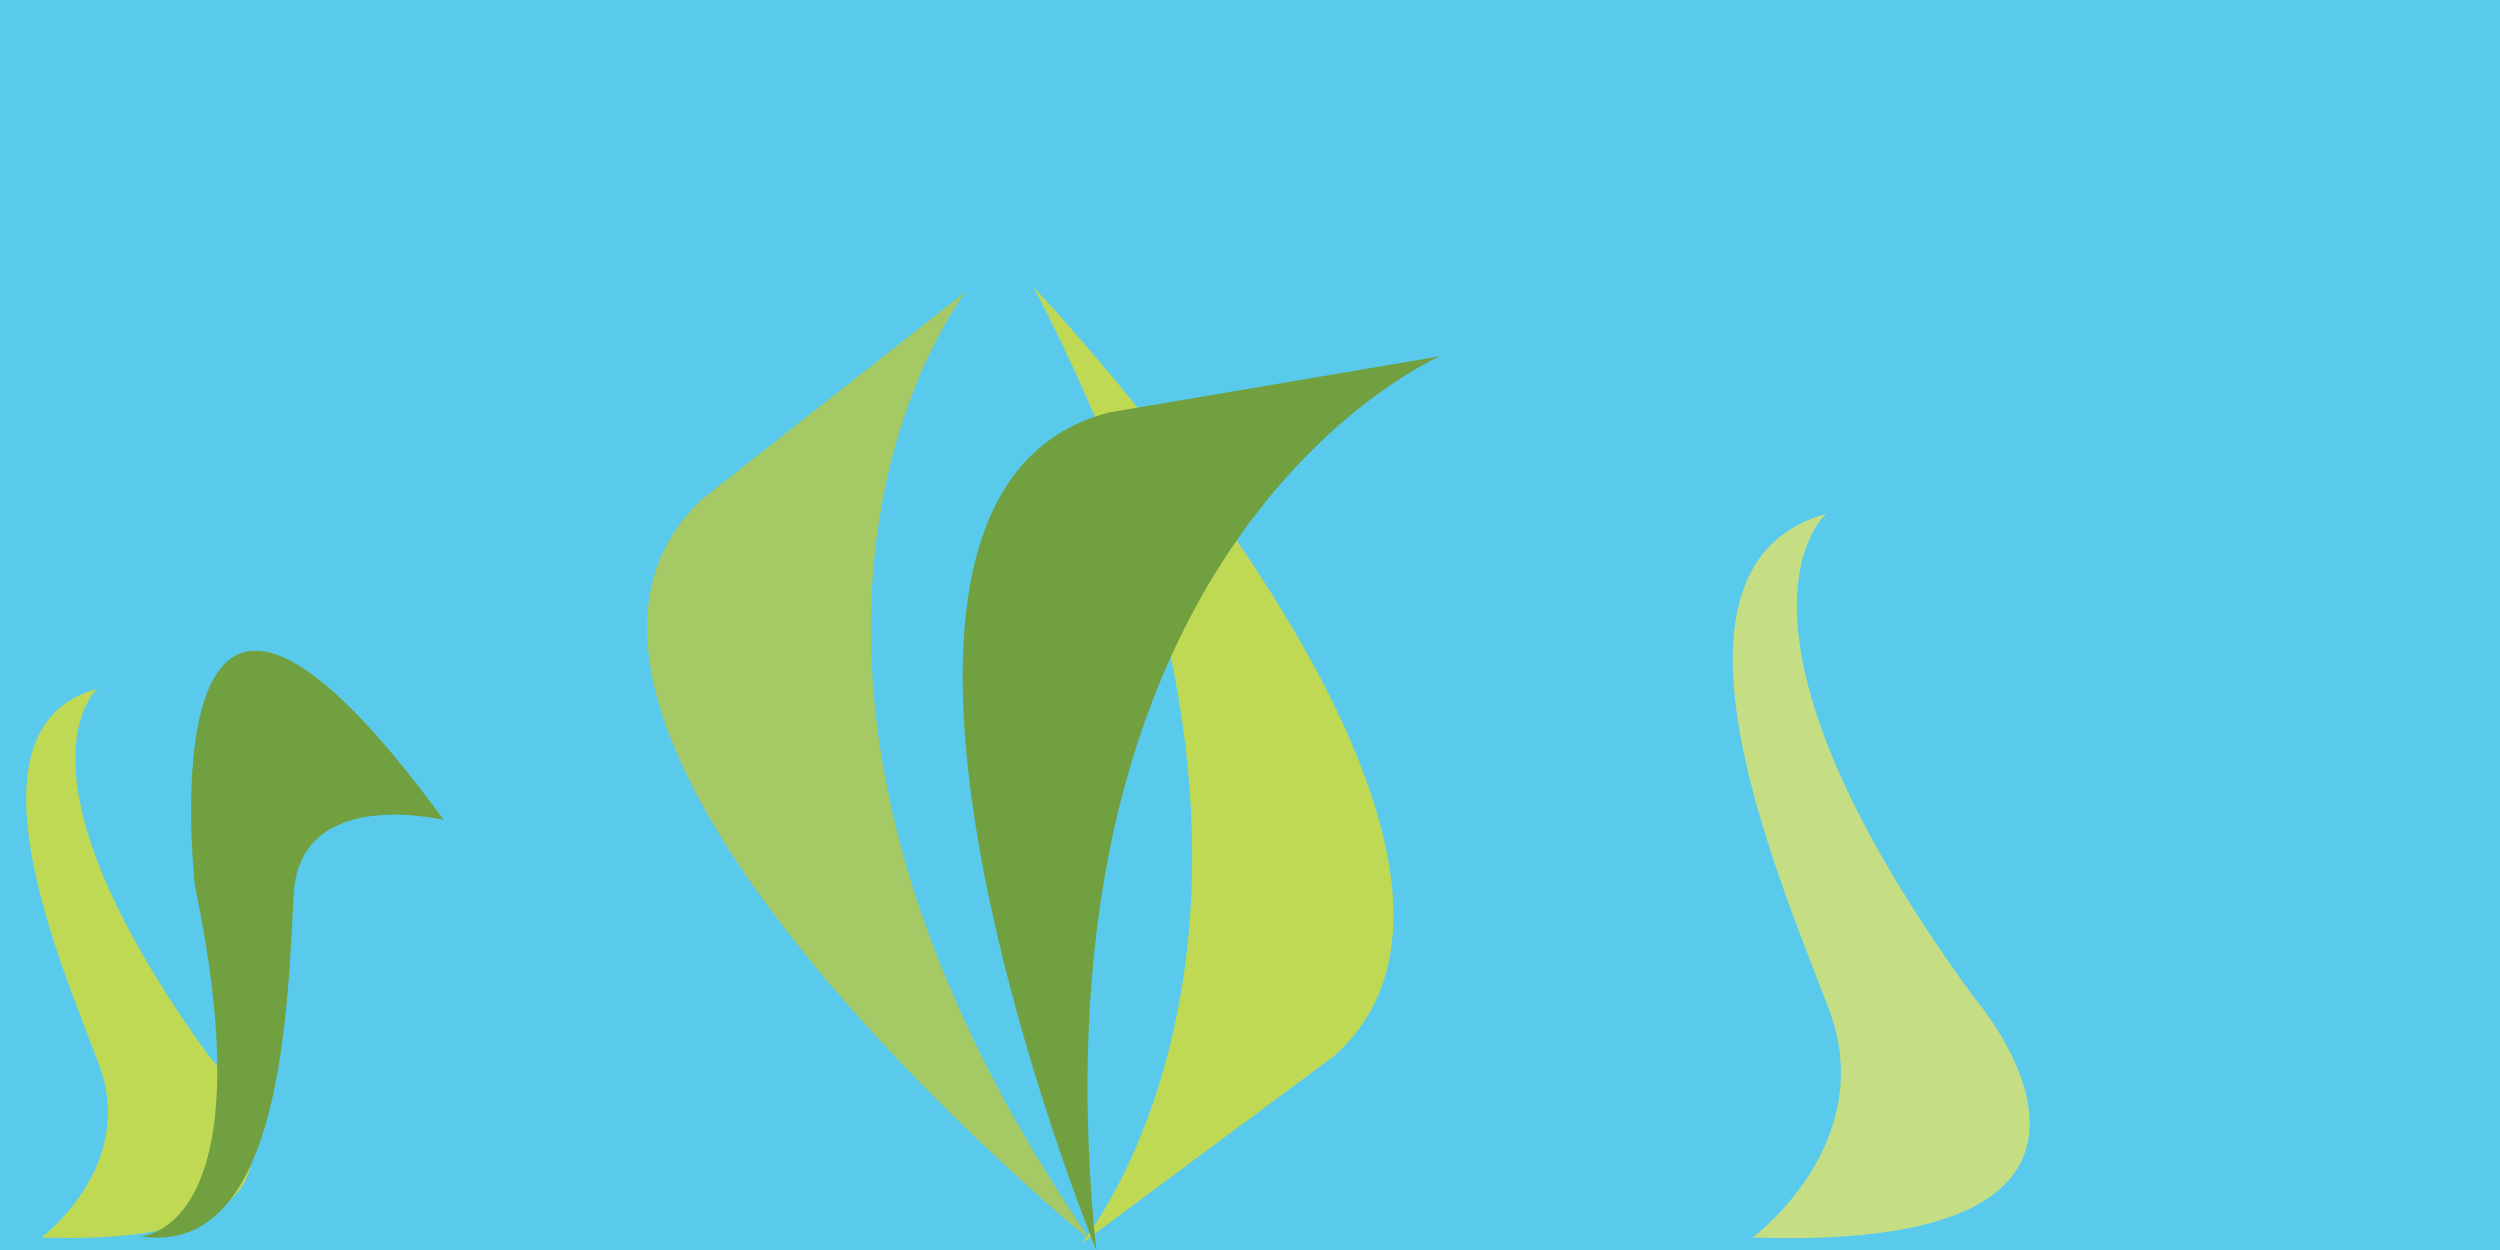
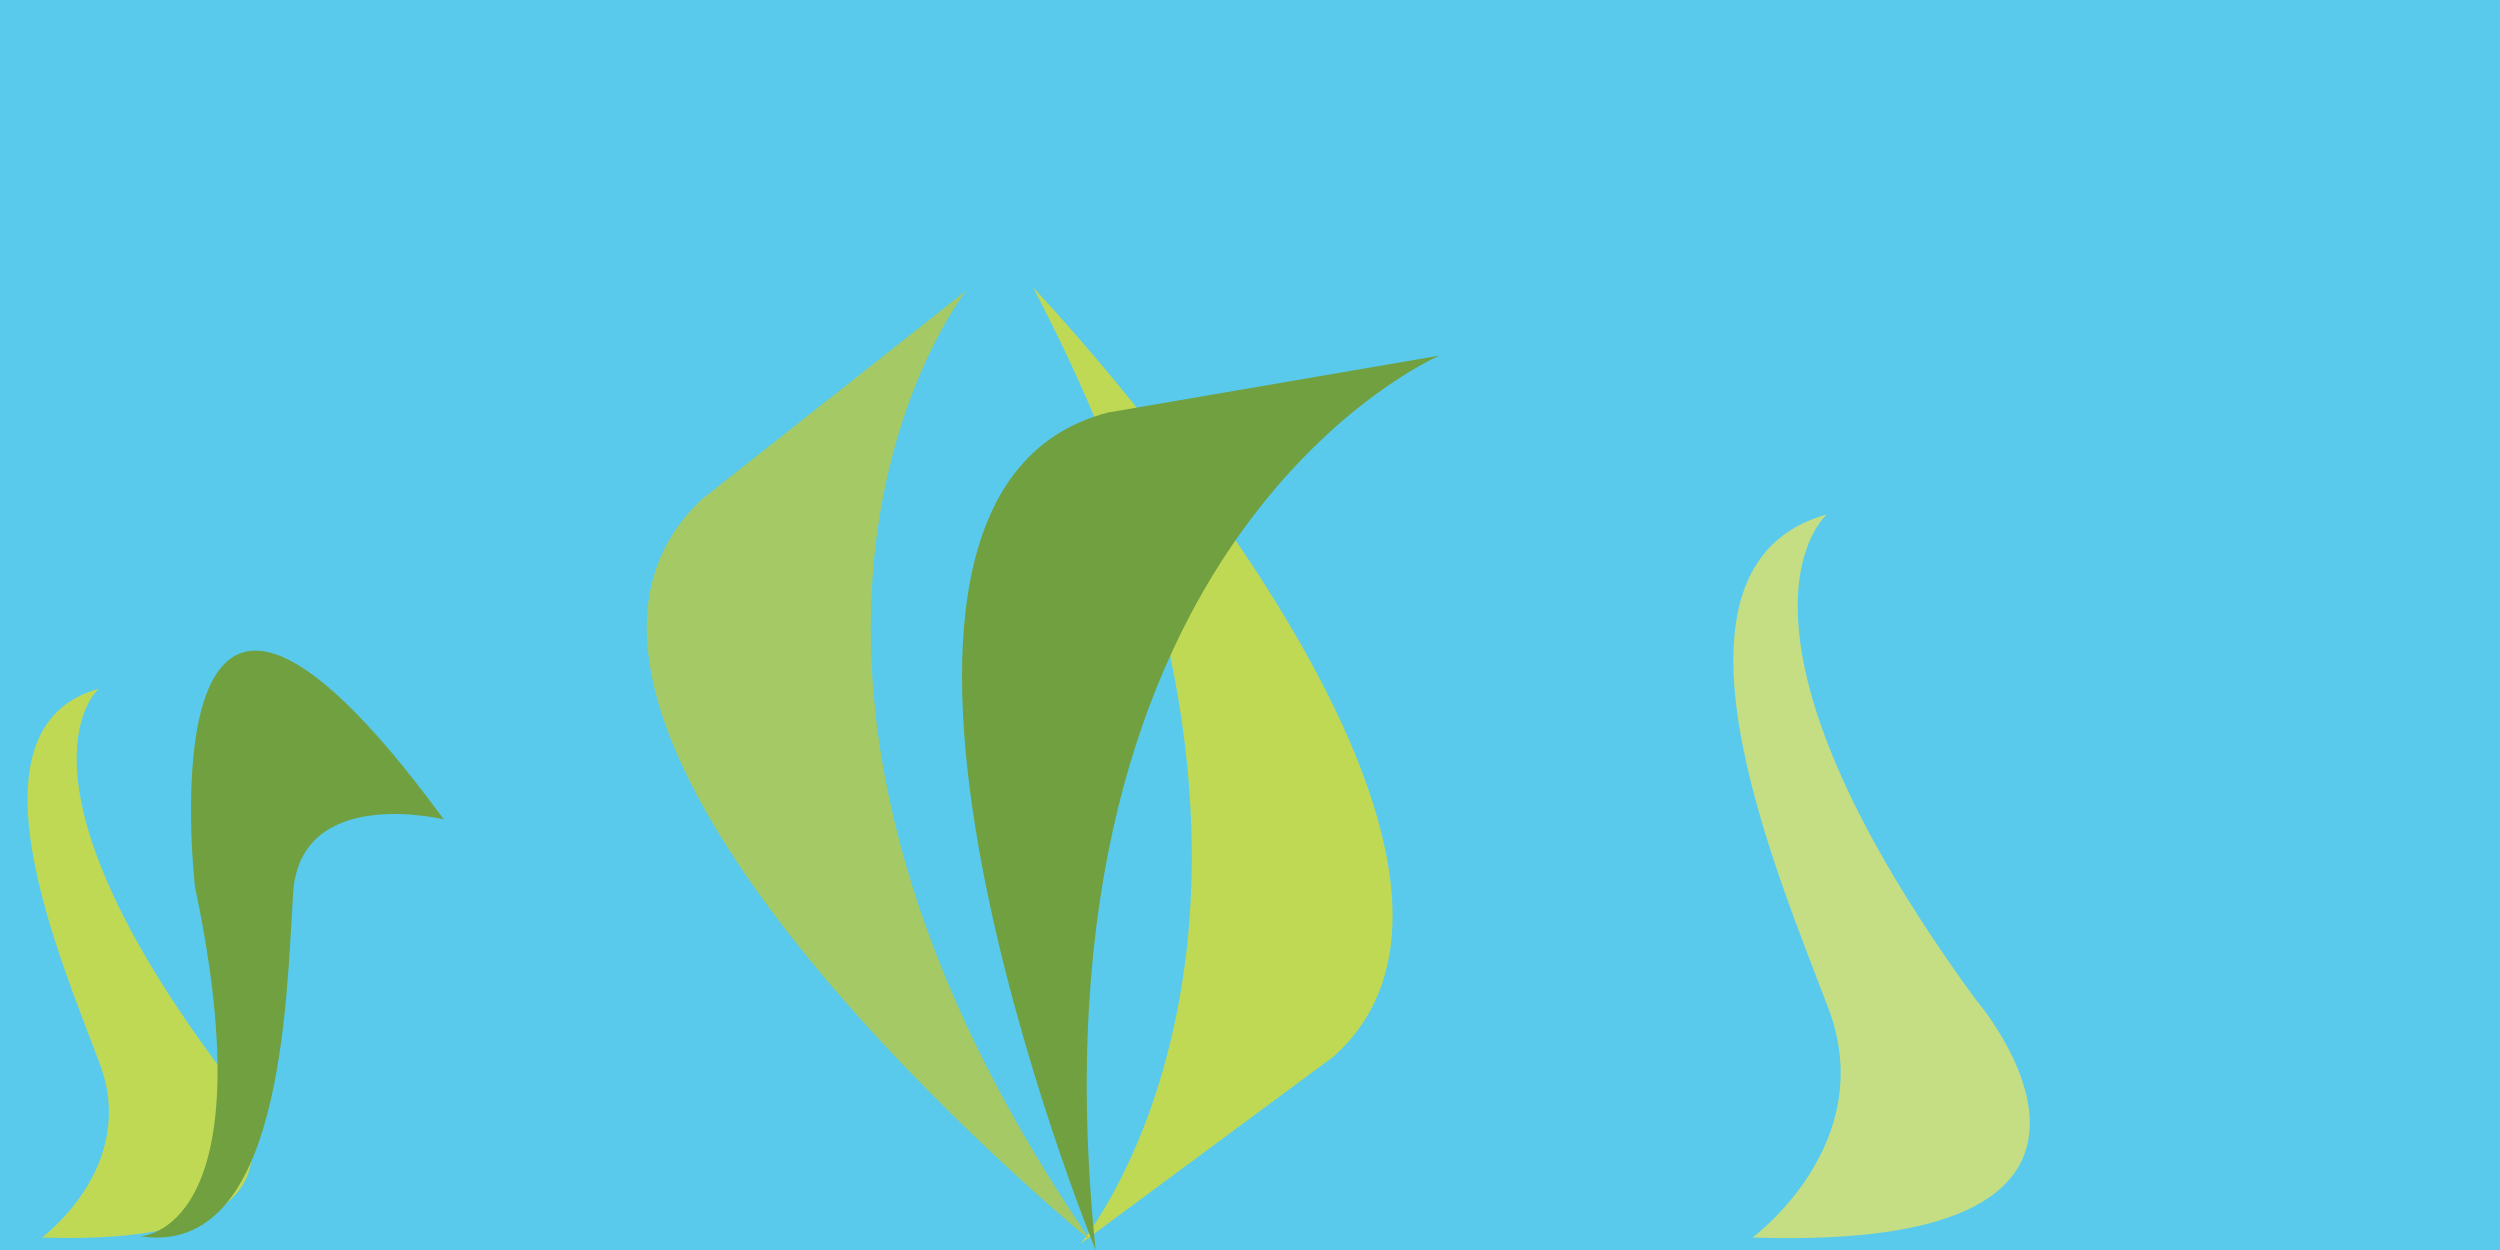
- <svg xmlns="http://www.w3.org/2000/svg" version="1.1" id="Layer_1" x="0px" y="0px" viewBox="0 0 200 100" enable-background="new 0 0 200 100" xml:space="preserve">
-   <rect x="-15.6" y="-16.9" fill="#59CAEB" width="221.7" height="134.4" />
-   <path fill="#C0D955" d="M3.3,99c0,0,7.7-5.7,4.6-13.9s-11.3-27-0.1-30c0,0-7.7,6.5,9,29.5C16.9,84.5,30.2,99.9,3.3,99z" />
-   <path fill="#70A040" d="M35.5,65.6c0,0-11.5-2.8-12,5.9s-0.8,29.2-12.3,27.4c0,0,10.2-0.2,4.4-28C15.6,70.9,11.2,32.3,35.5,65.6z" />
-   <path fill="#C0D955" d="M86.5,99.5c0,0,22.3-26.7-3.8-76.5c0,0,42.8,44.9,24,61.5L86.5,99.5z" />
-   <path fill="#A5C965" d="M77.3,23.3c0,0-22.6,28.5,10,76c0,0-50.5-41.2-31.1-59.4L77.3,23.3z" />
-   <path fill="#70A040" d="M115.2,28.5c0,0-33.4,14.3-27.5,71.5c0,0-24.7-60.3,1-67L115.2,28.5z" />
-   <path fill="#C6DE83" d="M140.2,99c0,0,10.2-7.5,6.1-18.3s-14.9-35.5-0.2-39.6c0,0-10.2,8.6,11.9,38.8C158,79.9,175.6,100.2,140.2,99  z" />
+ <svg xmlns="http://www.w3.org/2000/svg" version="1.1" id="Layer_1" x="0px" y="0px" viewBox="0 0 400 200" enable-background="new 0 0 400 200" xml:space="preserve">
+   <rect fill="#59CAEB" width="400" height="200" />
+   <path fill="#C0D955" d="M6.7,198c0,0,15.4-11.3,9.3-27.7s-22.6-53.9-0.2-60.1c0,0-15.4,13.1,18.1,58.9  C33.7,169.1,60.3,199.8,6.7,198z" />
+   <path fill="#70A040" d="M71,131.1c0,0-23-5.6-24.1,11.8s-1.7,58.4-24.5,54.9c0,0,20.5-0.4,8.8-55.9C31.2,141.9,22.3,64.6,71,131.1z" />
+   <path fill="#C0D955" d="M172.9,199c0,0,44.7-53.4-7.6-153c0,0,85.5,89.9,48,123.1L172.9,199z" />
+   <path fill="#A5C965" d="M154.6,46.5c0,0-45.2,57,19.9,152c0,0-101-82.5-62.1-118.7L154.6,46.5z" />
+   <path fill="#70A040" d="M230.3,56.9c0,0-66.9,28.6-55,143.1c0,0-49.4-120.7,2-134L230.3,56.9z" />
+   <path fill="#C6DE83" d="M280.4,198c0,0,20.3-14.9,12.2-36.5s-29.7-71-0.3-79.2c0,0-20.3,17.2,23.8,77.6  C316.1,159.9,351.1,200.4,280.4,198z" />
</svg>
